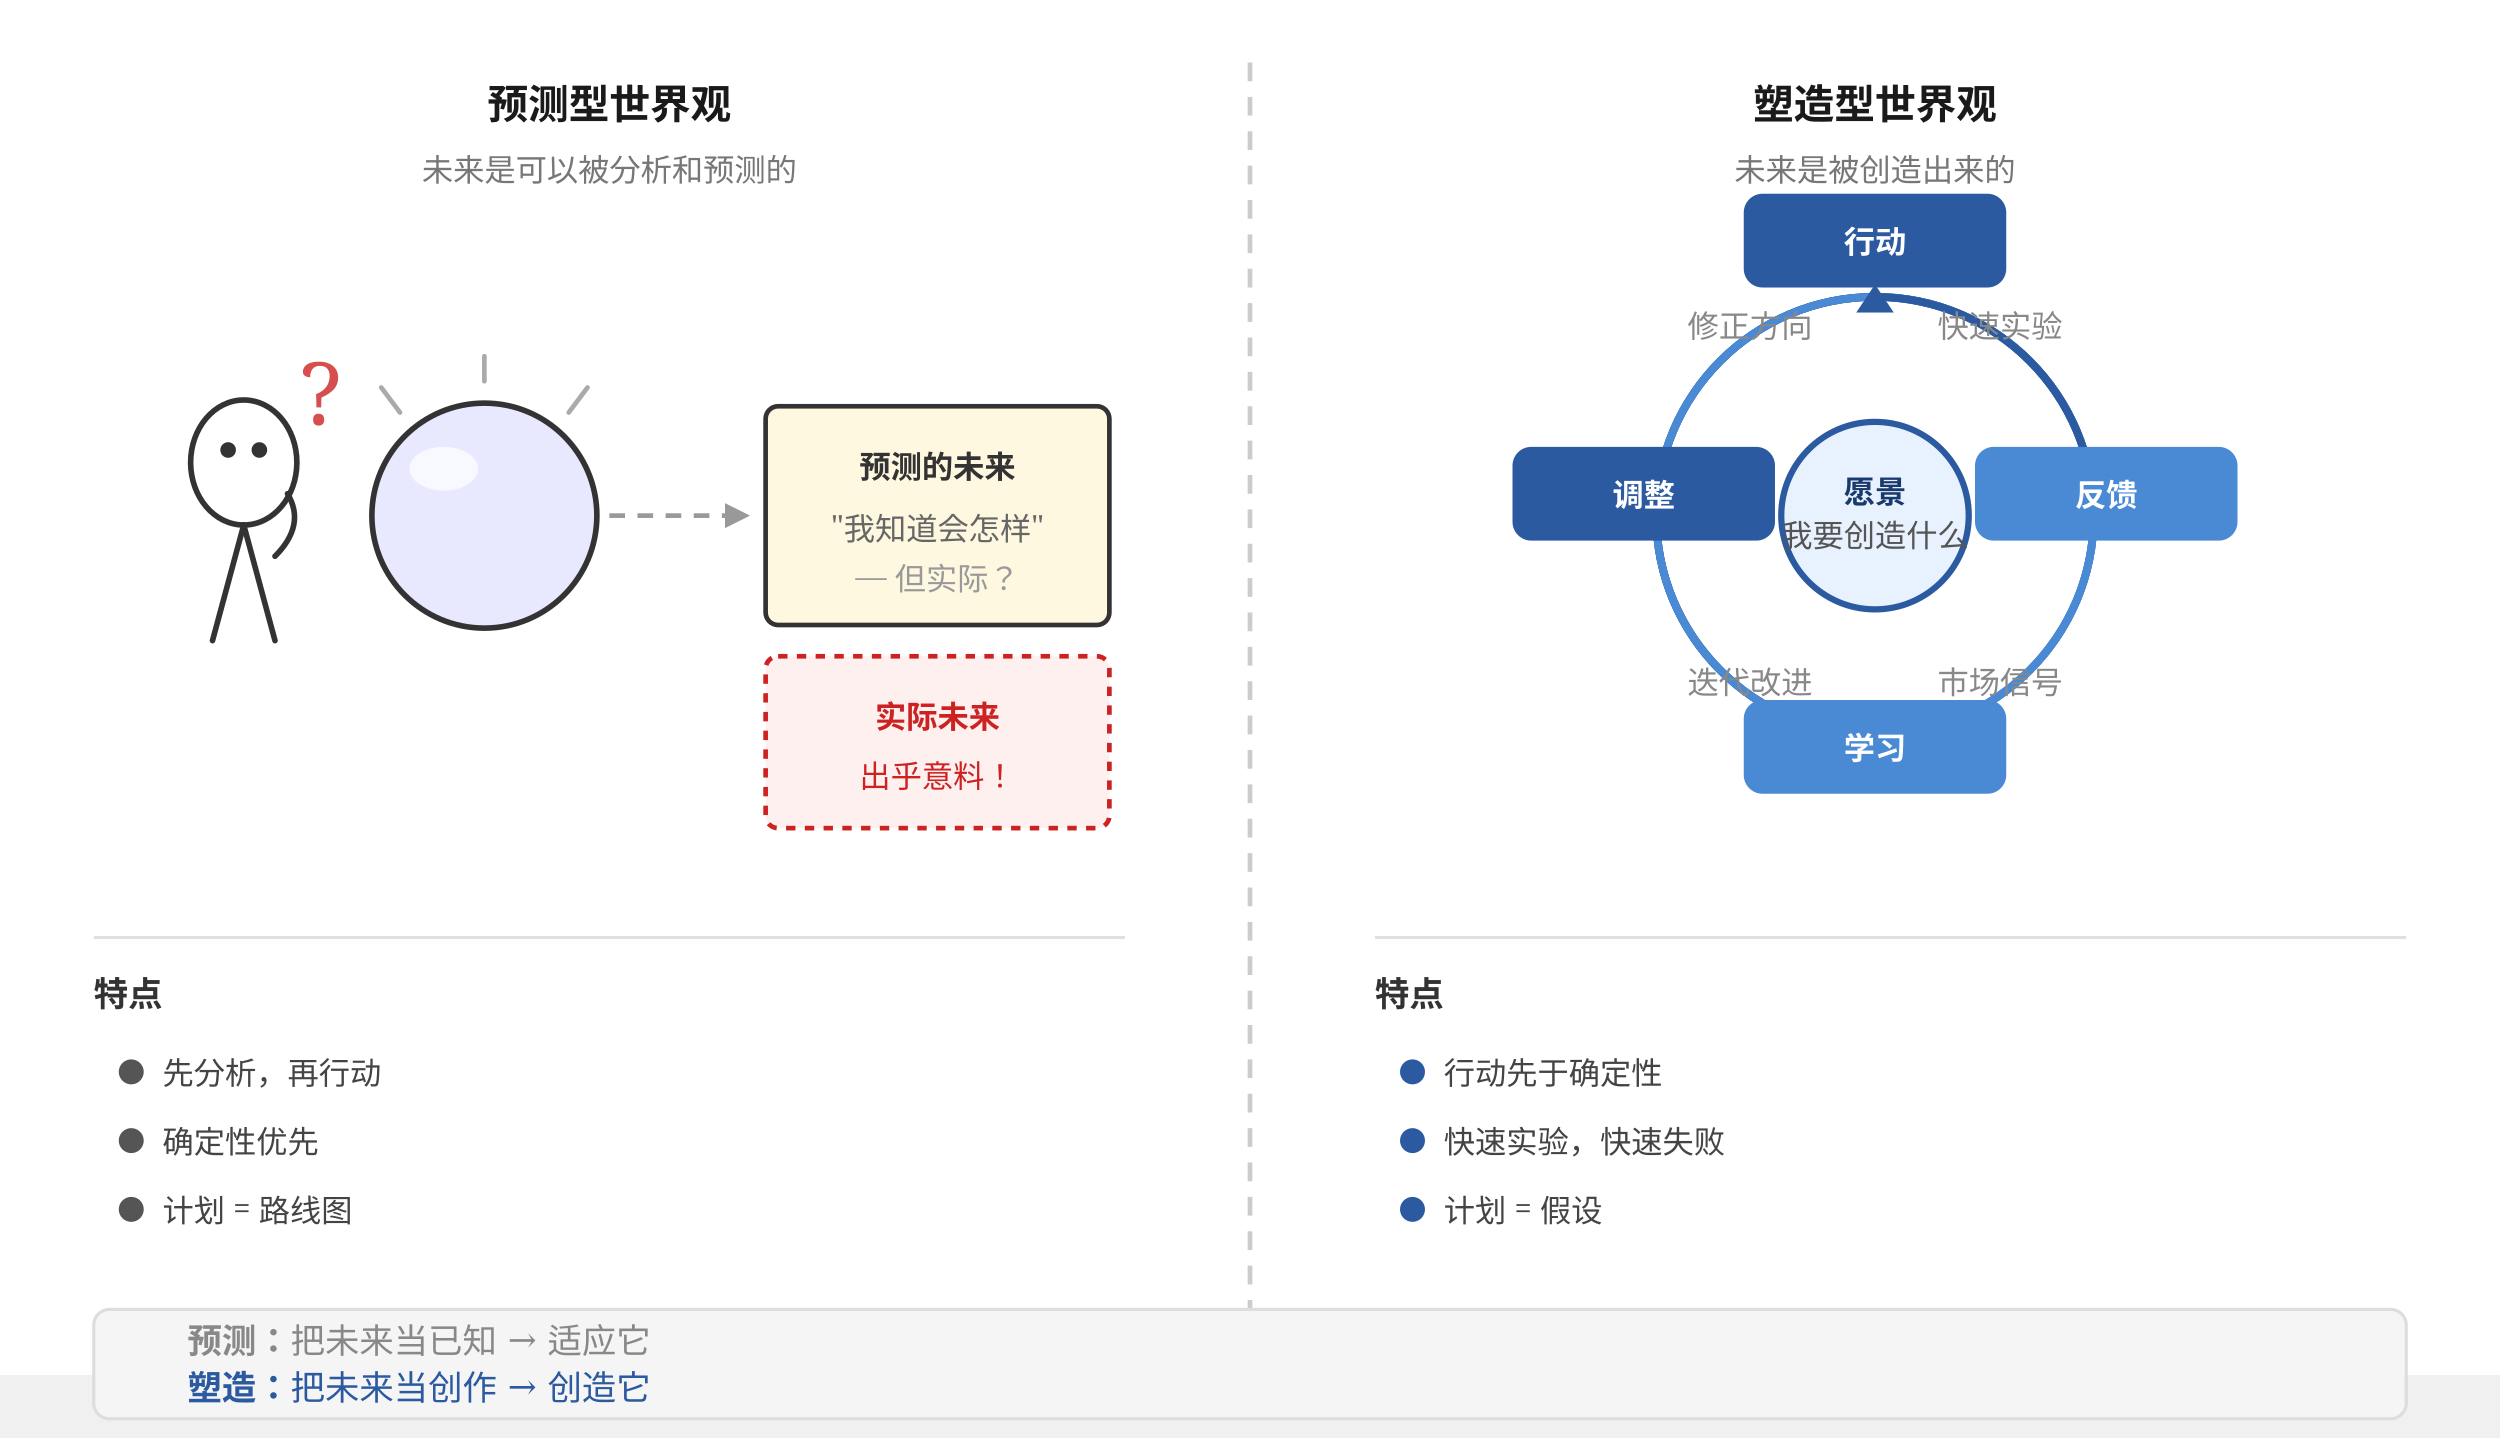
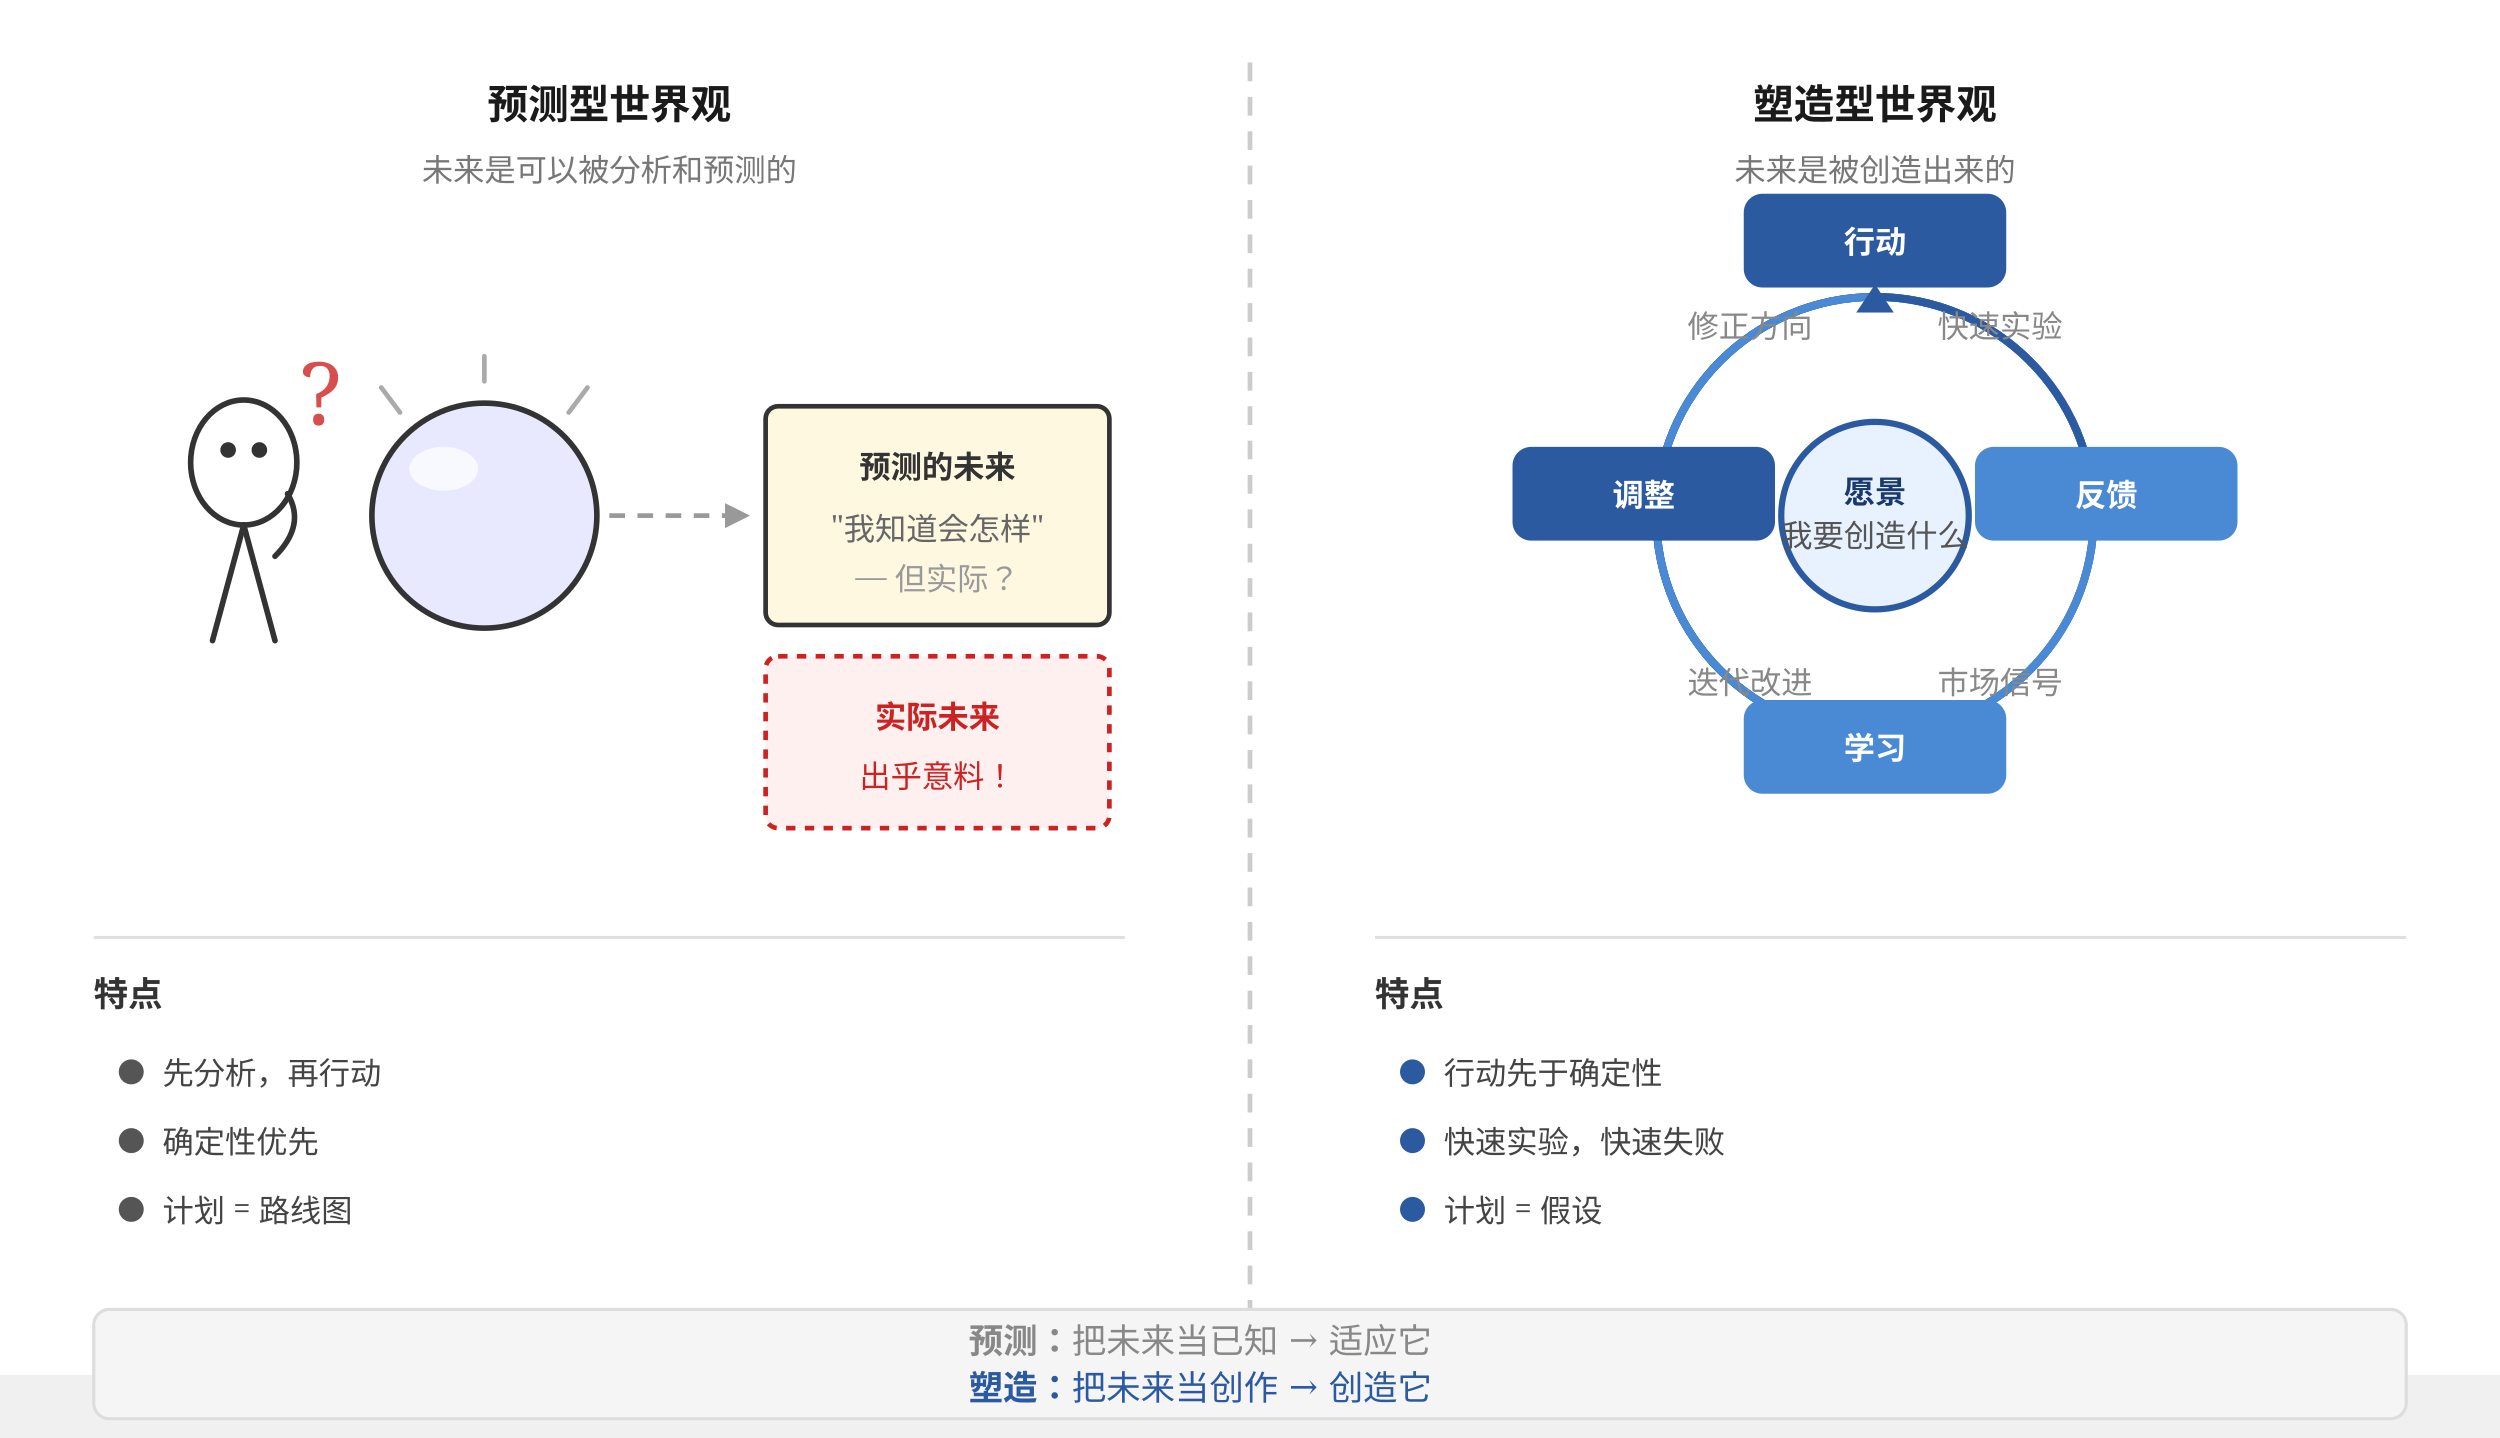
<svg xmlns="http://www.w3.org/2000/svg" viewBox="0 0 800 460" style="font-family: 'Songti SC', serif; background: #fefefe;">
  <rect width="800" height="440" fill="white" />
  <text x="195" y="38" text-anchor="middle" font-size="13" font-weight="bold" fill="#1a1a1a">预测型世界观</text>
  <text x="195" y="58" text-anchor="middle" font-size="10" fill="#777">未来是可以被分析和预测的</text>
  <circle cx="155" cy="165" r="36" fill="#e8e8ff" stroke="#333" stroke-width="1.8" />
  <ellipse cx="142" cy="150" rx="11" ry="7" fill="white" opacity="0.7" />
  <line x1="128" y1="132" x2="122" y2="124" stroke="#aaa" stroke-width="1.5" stroke-linecap="round" />
  <line x1="182" y1="132" x2="188" y2="124" stroke="#aaa" stroke-width="1.5" stroke-linecap="round" />
  <line x1="155" y1="122" x2="155" y2="114" stroke="#aaa" stroke-width="1.5" stroke-linecap="round" />
  <ellipse cx="78" cy="148" rx="17" ry="20" fill="none" stroke="#333" stroke-width="1.8" />
  <circle cx="73" cy="144" r="2.5" fill="#333" />
  <circle cx="83" cy="144" r="2.5" fill="#333" />
  <line x1="78" y1="168" x2="68" y2="205" stroke="#333" stroke-width="1.8" stroke-linecap="round" />
  <line x1="78" y1="168" x2="88" y2="205" stroke="#333" stroke-width="1.8" stroke-linecap="round" />
  <path d="M88 178 Q98 168 92 158" fill="none" stroke="#333" stroke-width="1.8" stroke-linecap="round" />
  <line x1="195" y1="165" x2="232" y2="165" stroke="#999" stroke-width="1.5" stroke-dasharray="5,4" />
  <polygon points="240,165 232,161 232,169" fill="#999" />
  <rect x="245" y="130" width="110" height="70" rx="4" fill="#fff8e0" stroke="#333" stroke-width="1.5" />
  <text x="300" y="153" text-anchor="middle" font-size="10" font-weight="bold" fill="#333">预测的未来</text>
  <text x="300" y="172" text-anchor="middle" font-size="10" fill="#666">"我知道会怎样"</text>
  <text x="300" y="188" text-anchor="middle" font-size="10" fill="#999">— 但实际？</text>
  <text x="96" y="136" font-size="28" fill="#cc2222" opacity="0.8">?</text>
  <rect x="245" y="210" width="110" height="55" rx="4" fill="#fff0f0" stroke="#cc2222" stroke-width="1.5" stroke-dasharray="3,3" />
  <text x="300" y="233" text-anchor="middle" font-size="10" font-weight="bold" fill="#cc2222">实际未来</text>
  <text x="300" y="252" text-anchor="middle" font-size="10" fill="#cc2222">出乎意料！</text>
  <line x1="30" y1="300" x2="360" y2="300" stroke="#e0e0e0" stroke-width="1" />
  <text x="30" y="322" font-size="11" font-weight="bold" fill="#333">特点</text>
  <circle cx="42" cy="343" r="4" fill="#555" />
  <text x="52" y="347" font-size="10" fill="#444">先分析，再行动</text>
  <circle cx="42" cy="365" r="4" fill="#555" />
  <text x="52" y="369" font-size="10" fill="#444">确定性优先</text>
  <circle cx="42" cy="387" r="4" fill="#555" />
  <text x="52" y="391" font-size="10" fill="#444">计划 = 路线图</text>
  <line x1="400" y1="20" x2="400" y2="420" stroke="#ccc" stroke-width="1.5" stroke-dasharray="6,5" />
  <text x="600" y="38" text-anchor="middle" font-size="13" font-weight="bold" fill="#1a1a1a">塑造型世界观</text>
  <text x="600" y="58" text-anchor="middle" font-size="10" fill="#777">未来是被创造出来的</text>
  <path d="M600 95 A70 70 0 1 1 530 165" fill="none" stroke="#2c5aa0" stroke-width="2.5" stroke-linecap="round" />
  <path d="M530 165 L523 157 M530 165 L538 157" fill="none" stroke="#2c5aa0" stroke-width="2.5" stroke-linecap="round" stroke-linejoin="round" />
  <path d="M530 165 A70 70 0 1 1 600 235" fill="none" stroke="#4a8ad4" stroke-width="2.5" stroke-linecap="round" />
  <path d="M600 235 A70 70 0 1 1 670 165" fill="none" stroke="#2c5aa0" stroke-width="2.5" stroke-linecap="round" />
  <path d="M670 165 A70 70 0 1 1 600 95" fill="none" stroke="#4a8ad4" stroke-width="2.5" stroke-linecap="round" />
  <polygon points="600,91 594,100 606,100" fill="#2c5aa0" />
  <circle cx="600" cy="165" r="30" fill="#e8f2ff" stroke="#2c5aa0" stroke-width="2" />
  <text x="600" y="161" text-anchor="middle" font-size="10" font-weight="bold" fill="#1a3a6e">愿景</text>
  <text x="600" y="175" text-anchor="middle" font-size="10" fill="#555">我要创造什么</text>
  <rect x="558" y="62" width="84" height="30" rx="6" fill="#2c5aa0" />
  <text x="600" y="81" text-anchor="middle" font-size="10" font-weight="bold" fill="white">行动</text>
  <rect x="632" y="143" width="84" height="30" rx="6" fill="#4a8ad4" />
  <text x="674" y="162" text-anchor="middle" font-size="10" font-weight="bold" fill="white">反馈</text>
  <rect x="558" y="224" width="84" height="30" rx="6" fill="#4a8ad4" />
  <text x="600" y="243" text-anchor="middle" font-size="10" font-weight="bold" fill="white">学习</text>
  <rect x="484" y="143" width="84" height="30" rx="6" fill="#2c5aa0" />
  <text x="526" y="162" text-anchor="middle" font-size="10" font-weight="bold" fill="white">调整</text>
  <text x="640" y="108" text-anchor="middle" font-size="10" fill="#888">快速实验</text>
  <text x="640" y="222" text-anchor="middle" font-size="10" fill="#888">市场信号</text>
  <text x="560" y="222" text-anchor="middle" font-size="10" fill="#888">迭代改进</text>
  <text x="560" y="108" text-anchor="middle" font-size="10" fill="#888">修正方向</text>
  <line x1="440" y1="300" x2="770" y2="300" stroke="#e0e0e0" stroke-width="1" />
  <text x="440" y="322" font-size="11" font-weight="bold" fill="#333">特点</text>
  <circle cx="452" cy="343" r="4" fill="#2c5aa0" />
  <text x="462" y="347" font-size="10" fill="#444">行动先于确定性</text>
  <circle cx="452" cy="365" r="4" fill="#2c5aa0" />
  <text x="462" y="369" font-size="10" fill="#444">快速实验，快速失败</text>
  <circle cx="452" cy="387" r="4" fill="#2c5aa0" />
  <text x="462" y="391" font-size="10" fill="#444">计划 = 假设</text>
  <rect x="30" y="419" width="740" height="35" rx="5" fill="#f5f5f5" stroke="#ddd" stroke-width="1" />
-   <text x="60" y="433" font-size="11" fill="#888">
+   <text x="310" y="433" font-size="11" fill="#888">
    <tspan font-weight="bold">预测：</tspan>把未来当已知 → 适应它</text>
-   <text x="60" y="448" font-size="11" fill="#2c5aa0">
+   <text x="310" y="448" font-size="11" fill="#2c5aa0">
    <tspan font-weight="bold">塑造：</tspan>把未来当创作 → 创造它</text>
</svg>
